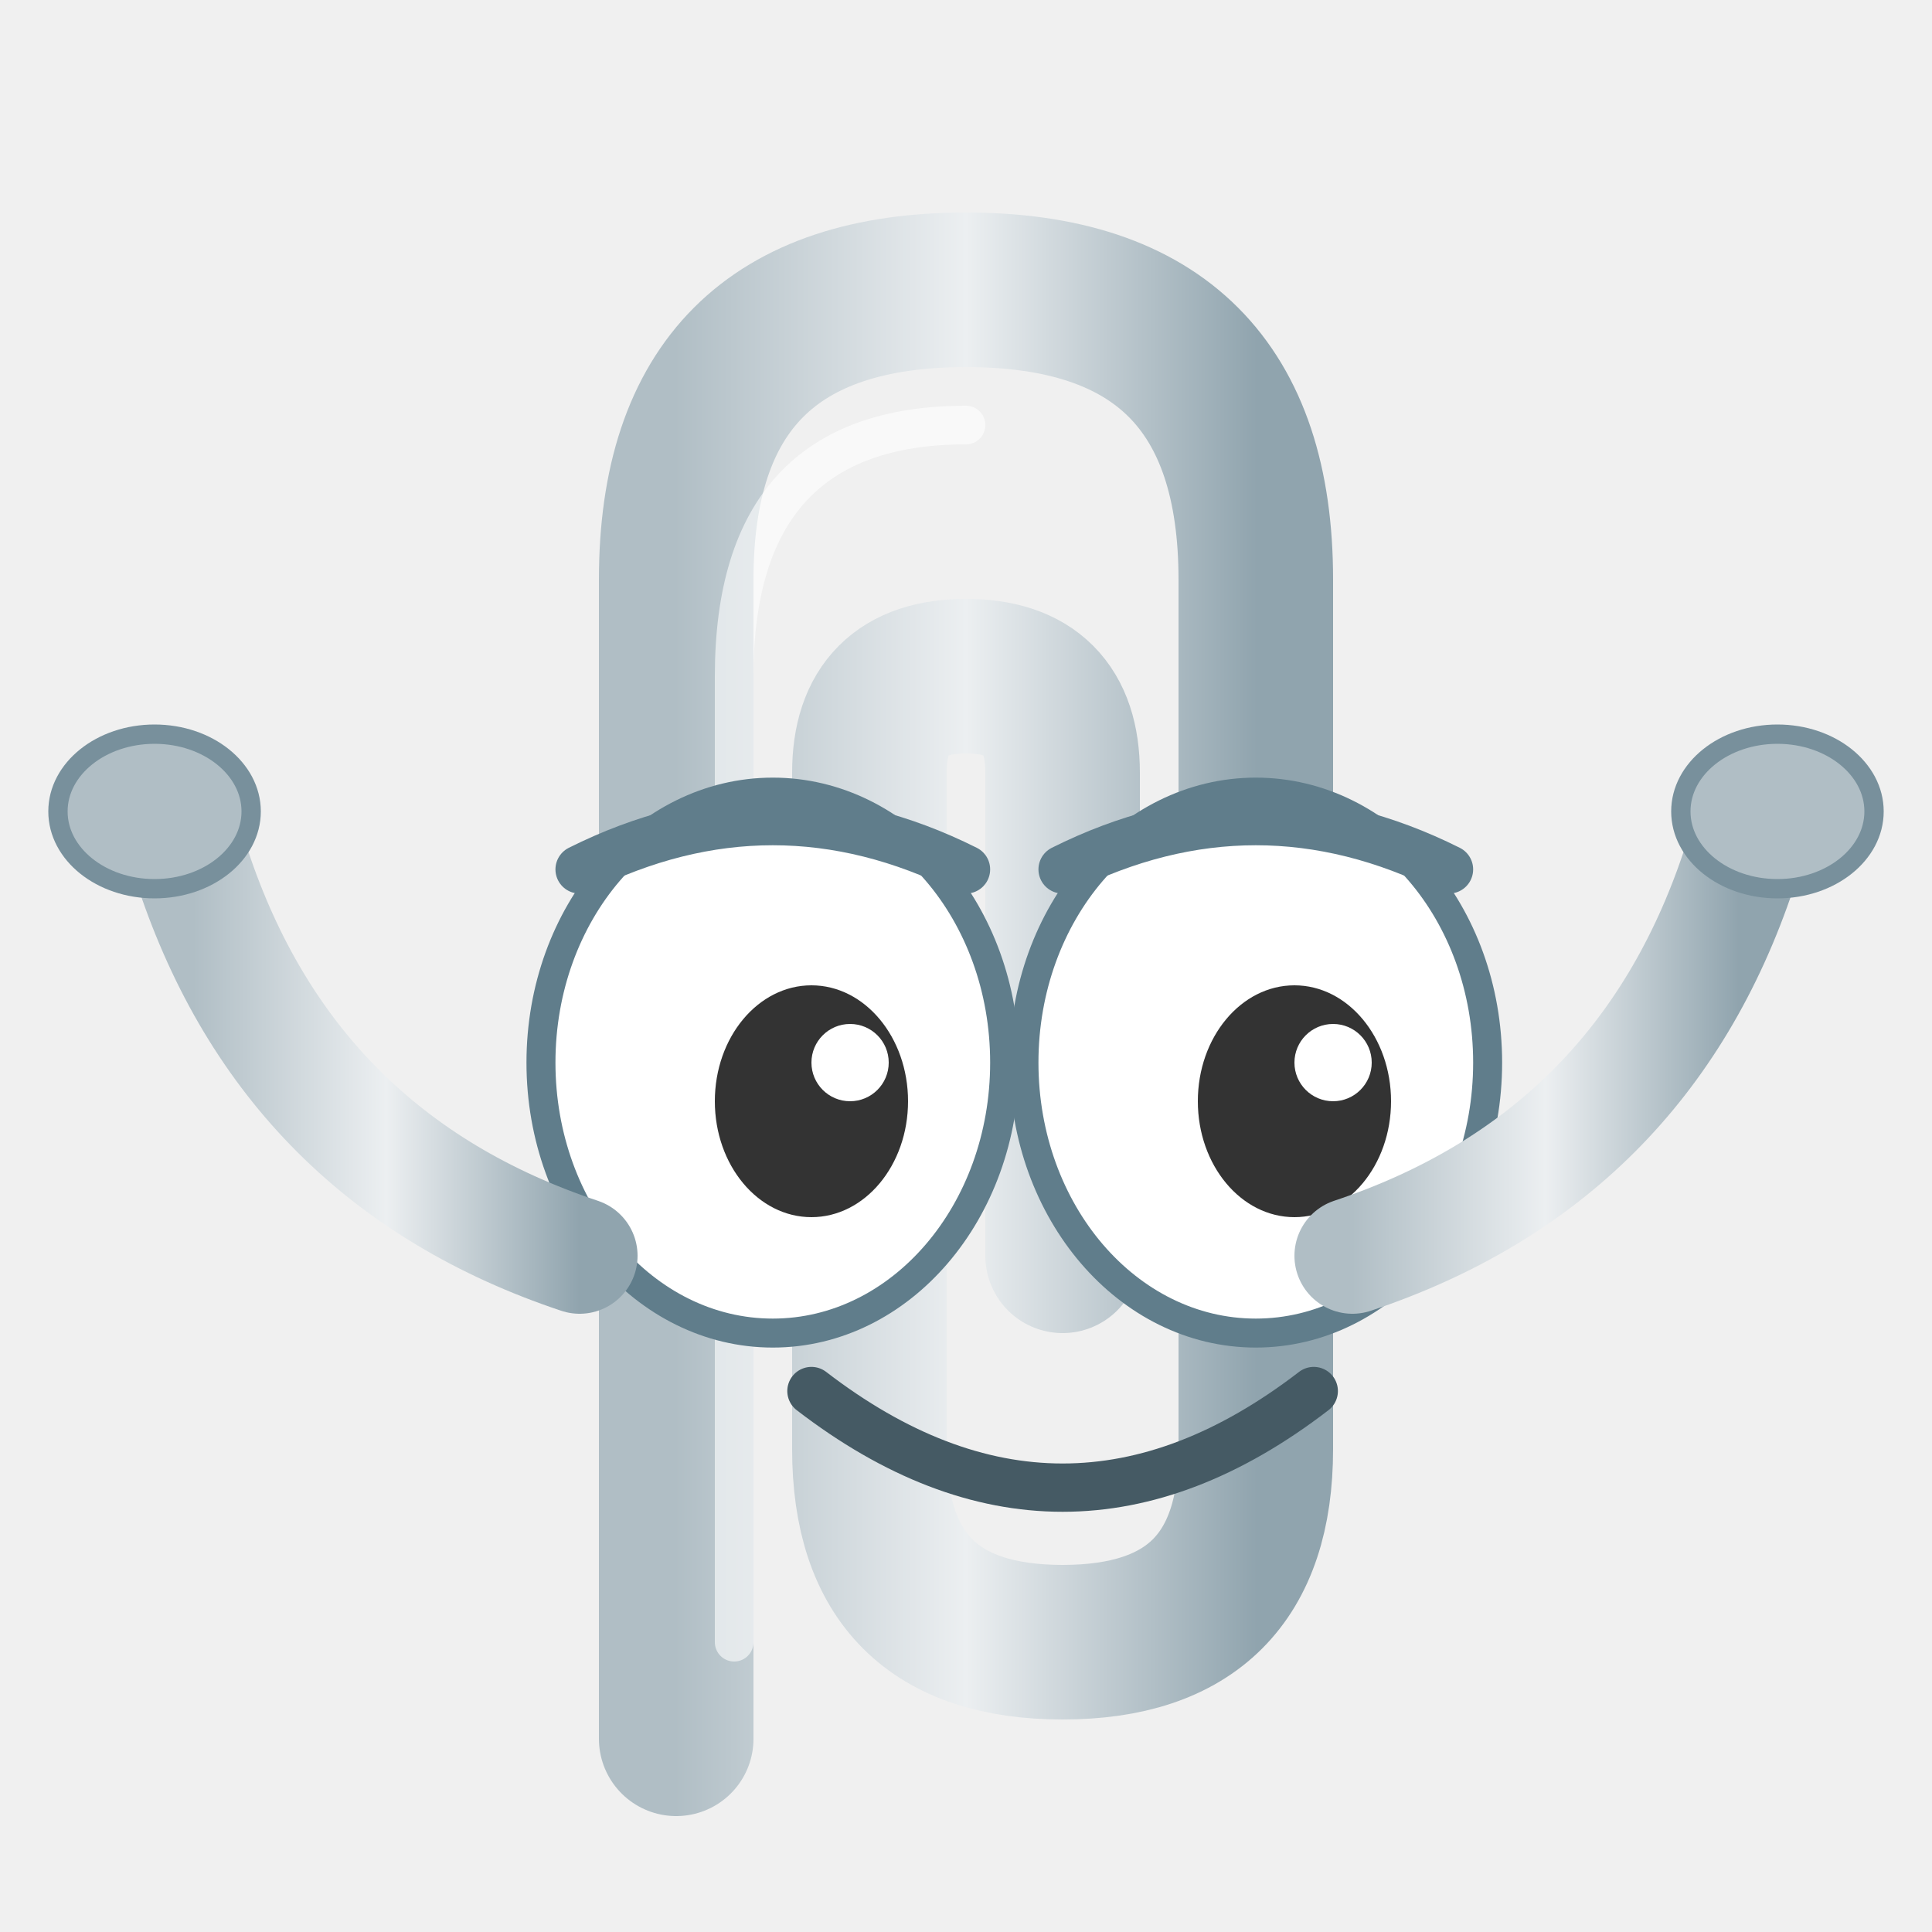
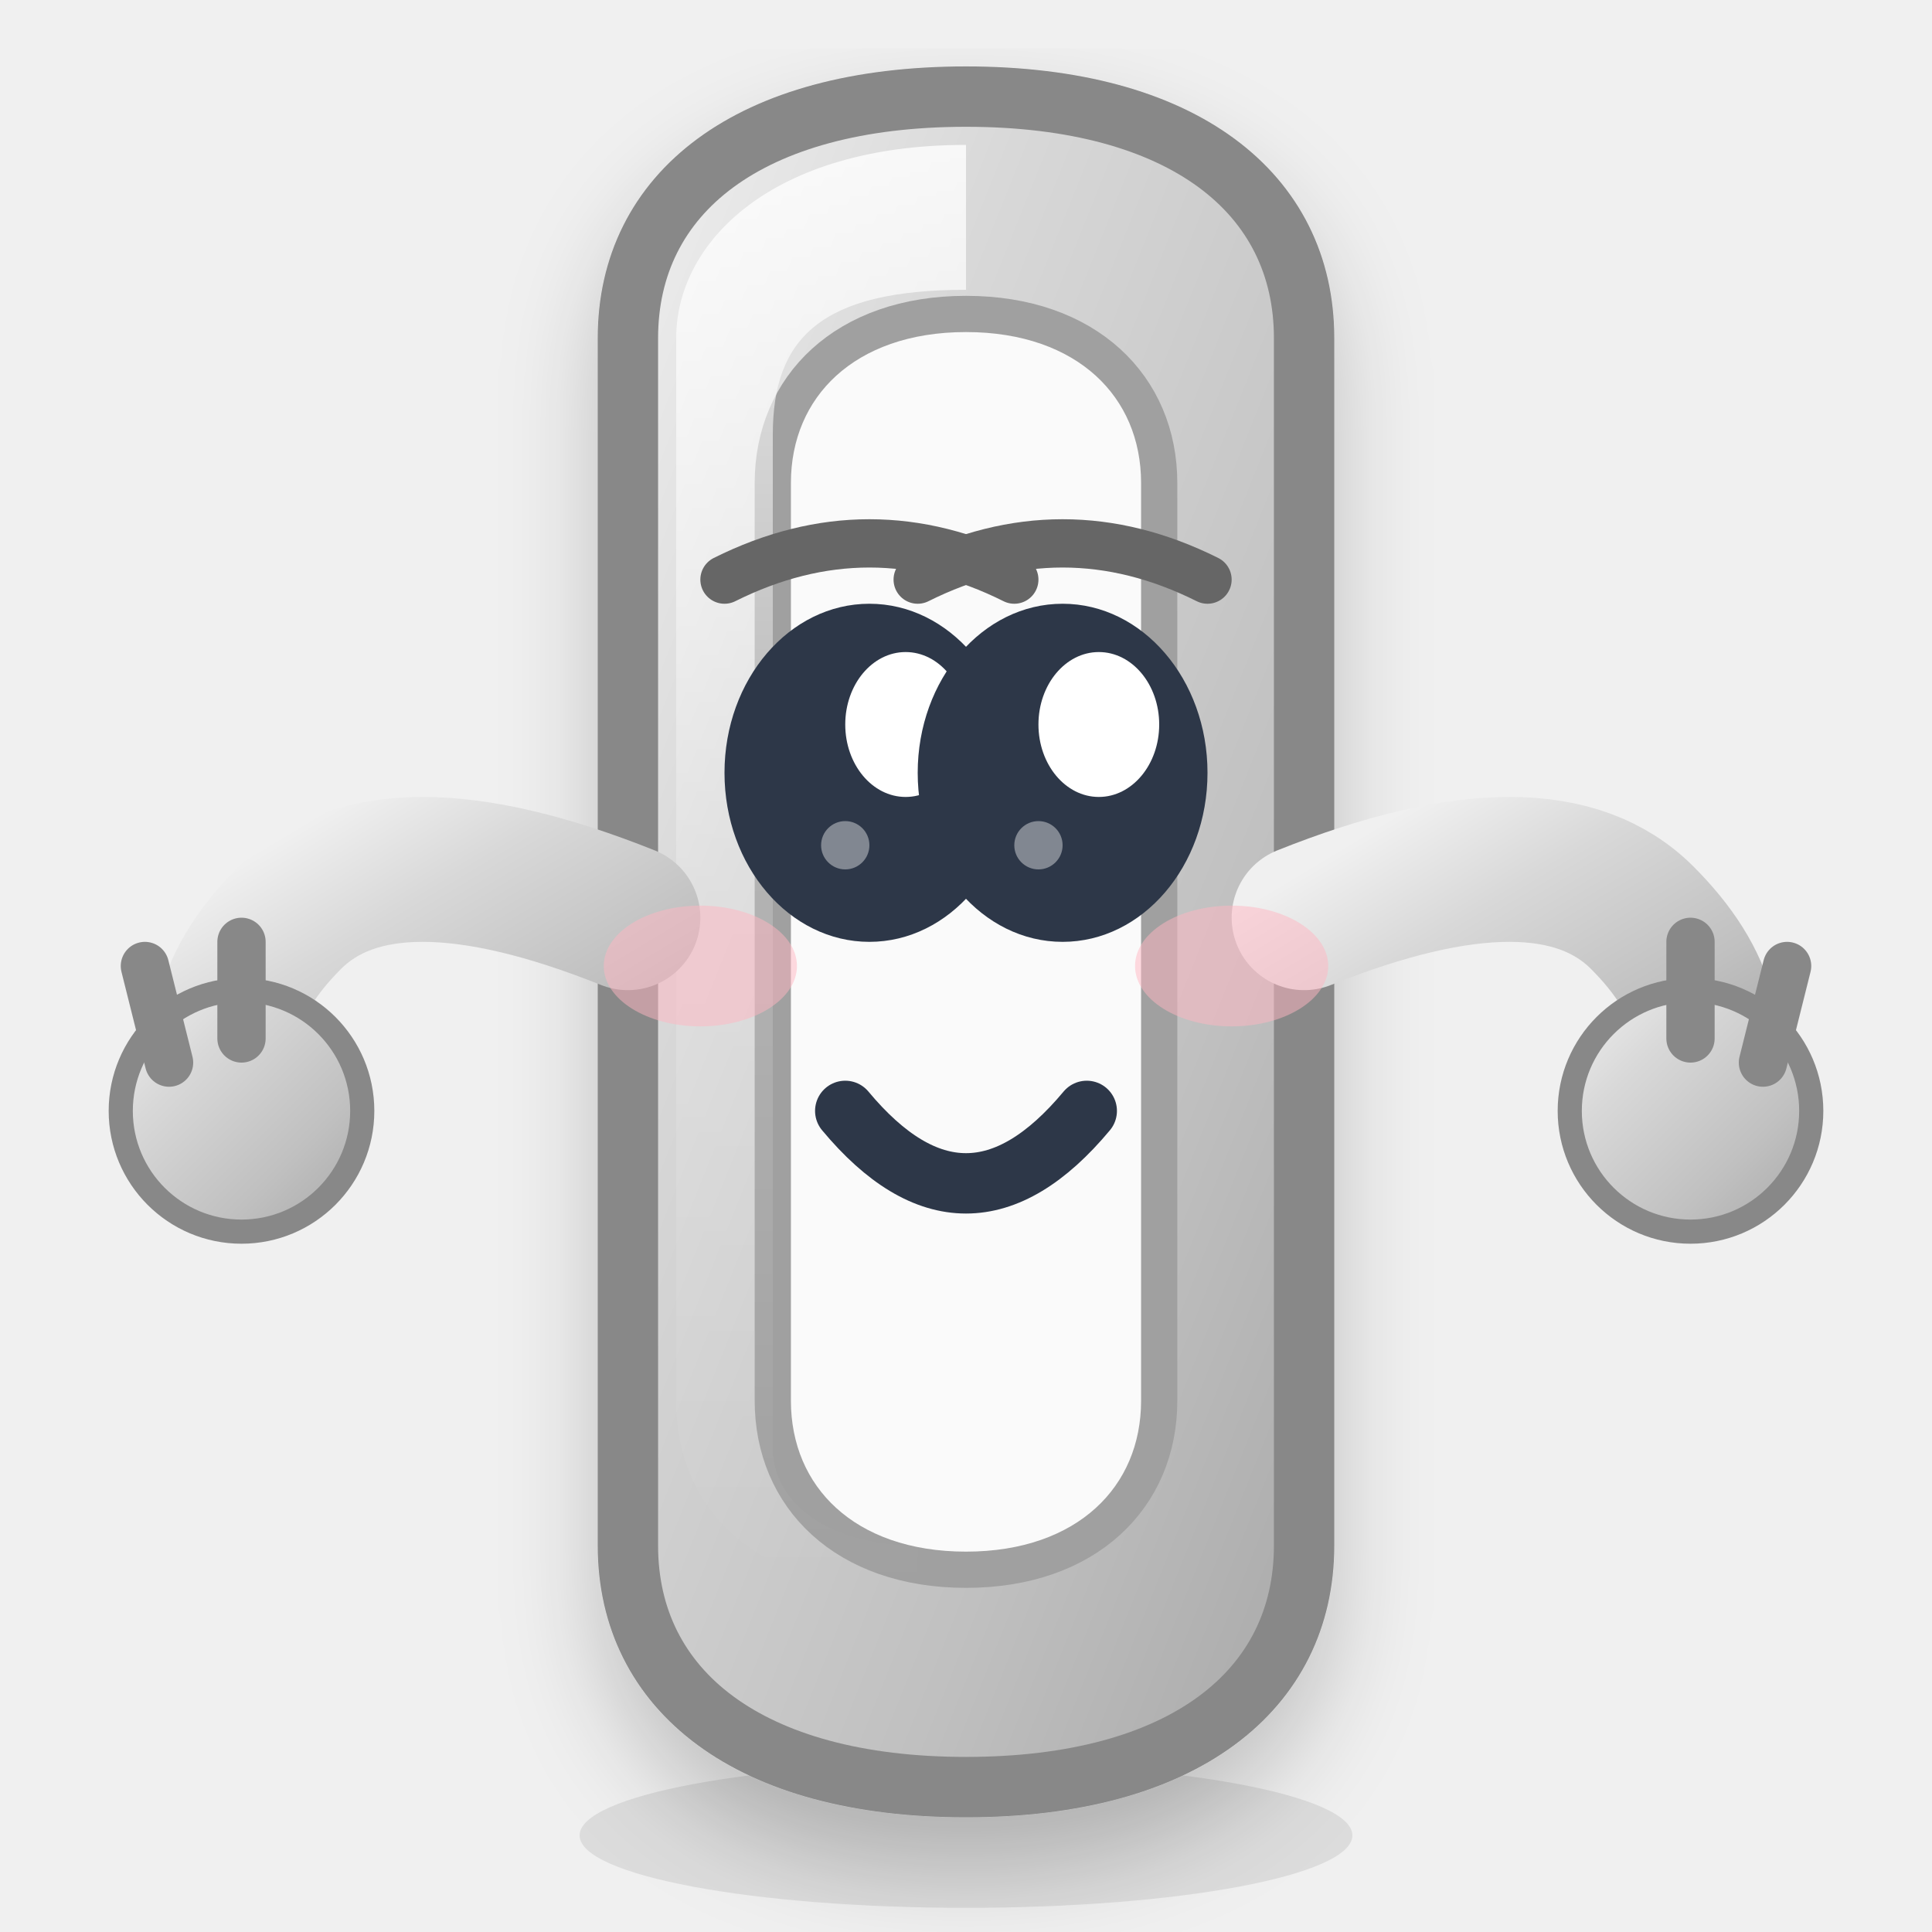
- <svg xmlns="http://www.w3.org/2000/svg" viewBox="0 0 100 100" width="100" height="100">
+ <svg xmlns="http://www.w3.org/2000/svg" viewBox="0 0 80 80">
  <defs>
-     <linearGradient id="clipMetal" x1="0%" y1="0%" x2="100%" y2="0%">
-       <stop offset="0%" style="stop-color:#B0BEC5;stop-opacity:1" />
-       <stop offset="50%" style="stop-color:#ECEFF1;stop-opacity:1" />
-       <stop offset="100%" style="stop-color:#90A4AE;stop-opacity:1" />
+     <linearGradient id="clippy-metal" x1="0%" y1="0%" x2="100%" y2="100%">
+       <stop offset="0%" style="stop-color:#f0f0f0" />
+       <stop offset="30%" style="stop-color:#d8d8d8" />
+       <stop offset="70%" style="stop-color:#c0c0c0" />
+       <stop offset="100%" style="stop-color:#a8a8a8" />
    </linearGradient>
-     <linearGradient id="clipShine" x1="0%" y1="0%" x2="100%" y2="100%">
-       <stop offset="0%" style="stop-color:#FFFFFF;stop-opacity:0.8" />
-       <stop offset="100%" style="stop-color:#FFFFFF;stop-opacity:0" />
+     <linearGradient id="clippy-shine" x1="0%" y1="0%" x2="0%" y2="100%">
+       <stop offset="0%" style="stop-color:#ffffff;stop-opacity:0.8" />
+       <stop offset="50%" style="stop-color:#ffffff;stop-opacity:0.2" />
+       <stop offset="100%" style="stop-color:#ffffff;stop-opacity:0" />
    </linearGradient>
+     <filter id="clippy-shadow" x="-20%" y="-20%" width="140%" height="140%">
+       <feDropShadow dx="0" dy="2" stdDeviation="2" flood-opacity="0.2" />
+     </filter>
  </defs>
-   <path d="M 35 90             L 35 30             Q 35 15 50 15             Q 65 15 65 30             L 65 75             Q 65 85 55 85             Q 45 85 45 75             L 45 40            Q 45 35 50 35            Q 55 35 55 40            L 55 65" fill="none" stroke="url(#clipMetal)" stroke-width="8" stroke-linecap="round" stroke-linejoin="round" />
-   <path d="M 38 85 L 38 35 Q 38 22 50 22" fill="none" stroke="white" stroke-width="2" stroke-linecap="round" opacity="0.6" />
-   <g id="eyes" transform="translate(-5, 0)">
-     <ellipse cx="45" cy="55" rx="12" ry="14" fill="white" stroke="#607D8B" stroke-width="1.5" />
-     <ellipse cx="70" cy="55" rx="12" ry="14" fill="white" stroke="#607D8B" stroke-width="1.5" />
-     <ellipse cx="47" cy="57" rx="5" ry="6" fill="#333" />
-     <circle cx="49" cy="55" r="2" fill="white" />
-     <ellipse cx="72" cy="57" rx="5" ry="6" fill="#333" />
-     <circle cx="74" cy="55" r="2" fill="white" />
-     <path d="M 35 45 Q 45 40 55 45" fill="none" stroke="#607D8B" stroke-width="2.5" stroke-linecap="round" />
-     <path d="M 60 45 Q 70 40 80 45" fill="none" stroke="#607D8B" stroke-width="2.5" stroke-linecap="round" />
+   <ellipse cx="40" cy="76" rx="16" ry="3" fill="#00000015" />
+   <g id="body" filter="url(#clippy-shadow)">
+     <path d="M 26,14              C 26,8 31,4 40,4              C 49,4 54,8 54,14              L 54,64              C 54,70 49,74 40,74              C 31,74 26,70 26,64              Z" fill="url(#clippy-metal)" stroke="#888888" stroke-width="2.5" />
+     <path d="M 32,20              L 32,58              C 32,62 35,65 40,65              C 45,65 48,62 48,58              L 48,20              C 48,16 45,13 40,13              C 35,13 32,16 32,20              Z" fill="#fafafa" stroke="#a0a0a0" stroke-width="1.5" />
+     <path d="M 28,14              C 28,10 32,6 40,6              L 40,12              C 34,12 32,14 32,18              L 32,60              C 32,62 34,64 38,64              L 38,66              C 32,66 28,63 28,58              Z" fill="url(#clippy-shine)" />
+   </g>
+   <g id="eyes">
+     <g id="eye-left" transform-origin="36 32">
+       <ellipse cx="36" cy="32" rx="6" ry="7" fill="#2d3748" />
+       <ellipse cx="37.5" cy="30" rx="2.5" ry="3" fill="#ffffff" />
+       <circle cx="35" cy="35" r="1" fill="#ffffff" opacity="0.4" />
+     </g>
+     <g id="eye-right" transform-origin="44 32">
+       <ellipse cx="44" cy="32" rx="6" ry="7" fill="#2d3748" />
+       <ellipse cx="45.5" cy="30" rx="2.5" ry="3" fill="#ffffff" />
+       <circle cx="43" cy="35" r="1" fill="#ffffff" opacity="0.4" />
+     </g>
+   </g>
+   <g id="eyebrows">
+     <path d="M 30,24 Q 36,21 42,24" fill="none" stroke="#666666" stroke-width="2" stroke-linecap="round" />
+     <path d="M 38,24 Q 44,21 50,24" fill="none" stroke="#666666" stroke-width="2" stroke-linecap="round" />
+   </g>
+   <g id="mouth">
+     <path d="M 35,46 Q 40,52 45,46" fill="none" stroke="#2d3748" stroke-width="2.5" stroke-linecap="round" />
  </g>
  <g id="arms">
-     <path d="M 30 65 Q 15 60 10 45" fill="none" stroke="url(#clipMetal)" stroke-width="6" stroke-linecap="round" />
-     <ellipse cx="8" cy="42" rx="5" ry="4" fill="#B0BEC5" stroke="#78909C" stroke-width="1" />
-     <path d="M 70 65 Q 85 60 90 45" fill="none" stroke="url(#clipMetal)" stroke-width="6" stroke-linecap="round" />
-     <ellipse cx="92" cy="42" rx="5" ry="4" fill="#B0BEC5" stroke="#78909C" stroke-width="1" />
+     <g id="arm-left" transform-origin="26 40">
+       <path d="M 26,38 Q 16,34 12,38 Q 8,42 10,46" fill="none" stroke="url(#clippy-metal)" stroke-width="6" stroke-linecap="round" />
+       <circle cx="10" cy="46" r="5" fill="url(#clippy-metal)" stroke="#888888" stroke-width="1" />
+       <path d="M 7,44 L 6,40" stroke="#888888" stroke-width="2" stroke-linecap="round" />
+       <path d="M 10,43 L 10,39" stroke="#888888" stroke-width="2" stroke-linecap="round" />
+     </g>
+     <g id="arm-right" transform-origin="54 40">
+       <path d="M 54,38 Q 64,34 68,38 Q 72,42 70,46" fill="none" stroke="url(#clippy-metal)" stroke-width="6" stroke-linecap="round" />
+       <circle cx="70" cy="46" r="5" fill="url(#clippy-metal)" stroke="#888888" stroke-width="1" />
+       <path d="M 73,44 L 74,40" stroke="#888888" stroke-width="2" stroke-linecap="round" />
+       <path d="M 70,43 L 70,39" stroke="#888888" stroke-width="2" stroke-linecap="round" />
+     </g>
  </g>
-   <path d="M 42 72 Q 55 82 68 72" fill="none" stroke="#455A64" stroke-width="2.5" stroke-linecap="round" />
+   <ellipse cx="29" cy="40" rx="4" ry="2.5" fill="#ffb6c1" opacity="0.5" />
+   <ellipse cx="51" cy="40" rx="4" ry="2.5" fill="#ffb6c1" opacity="0.5" />
</svg>
